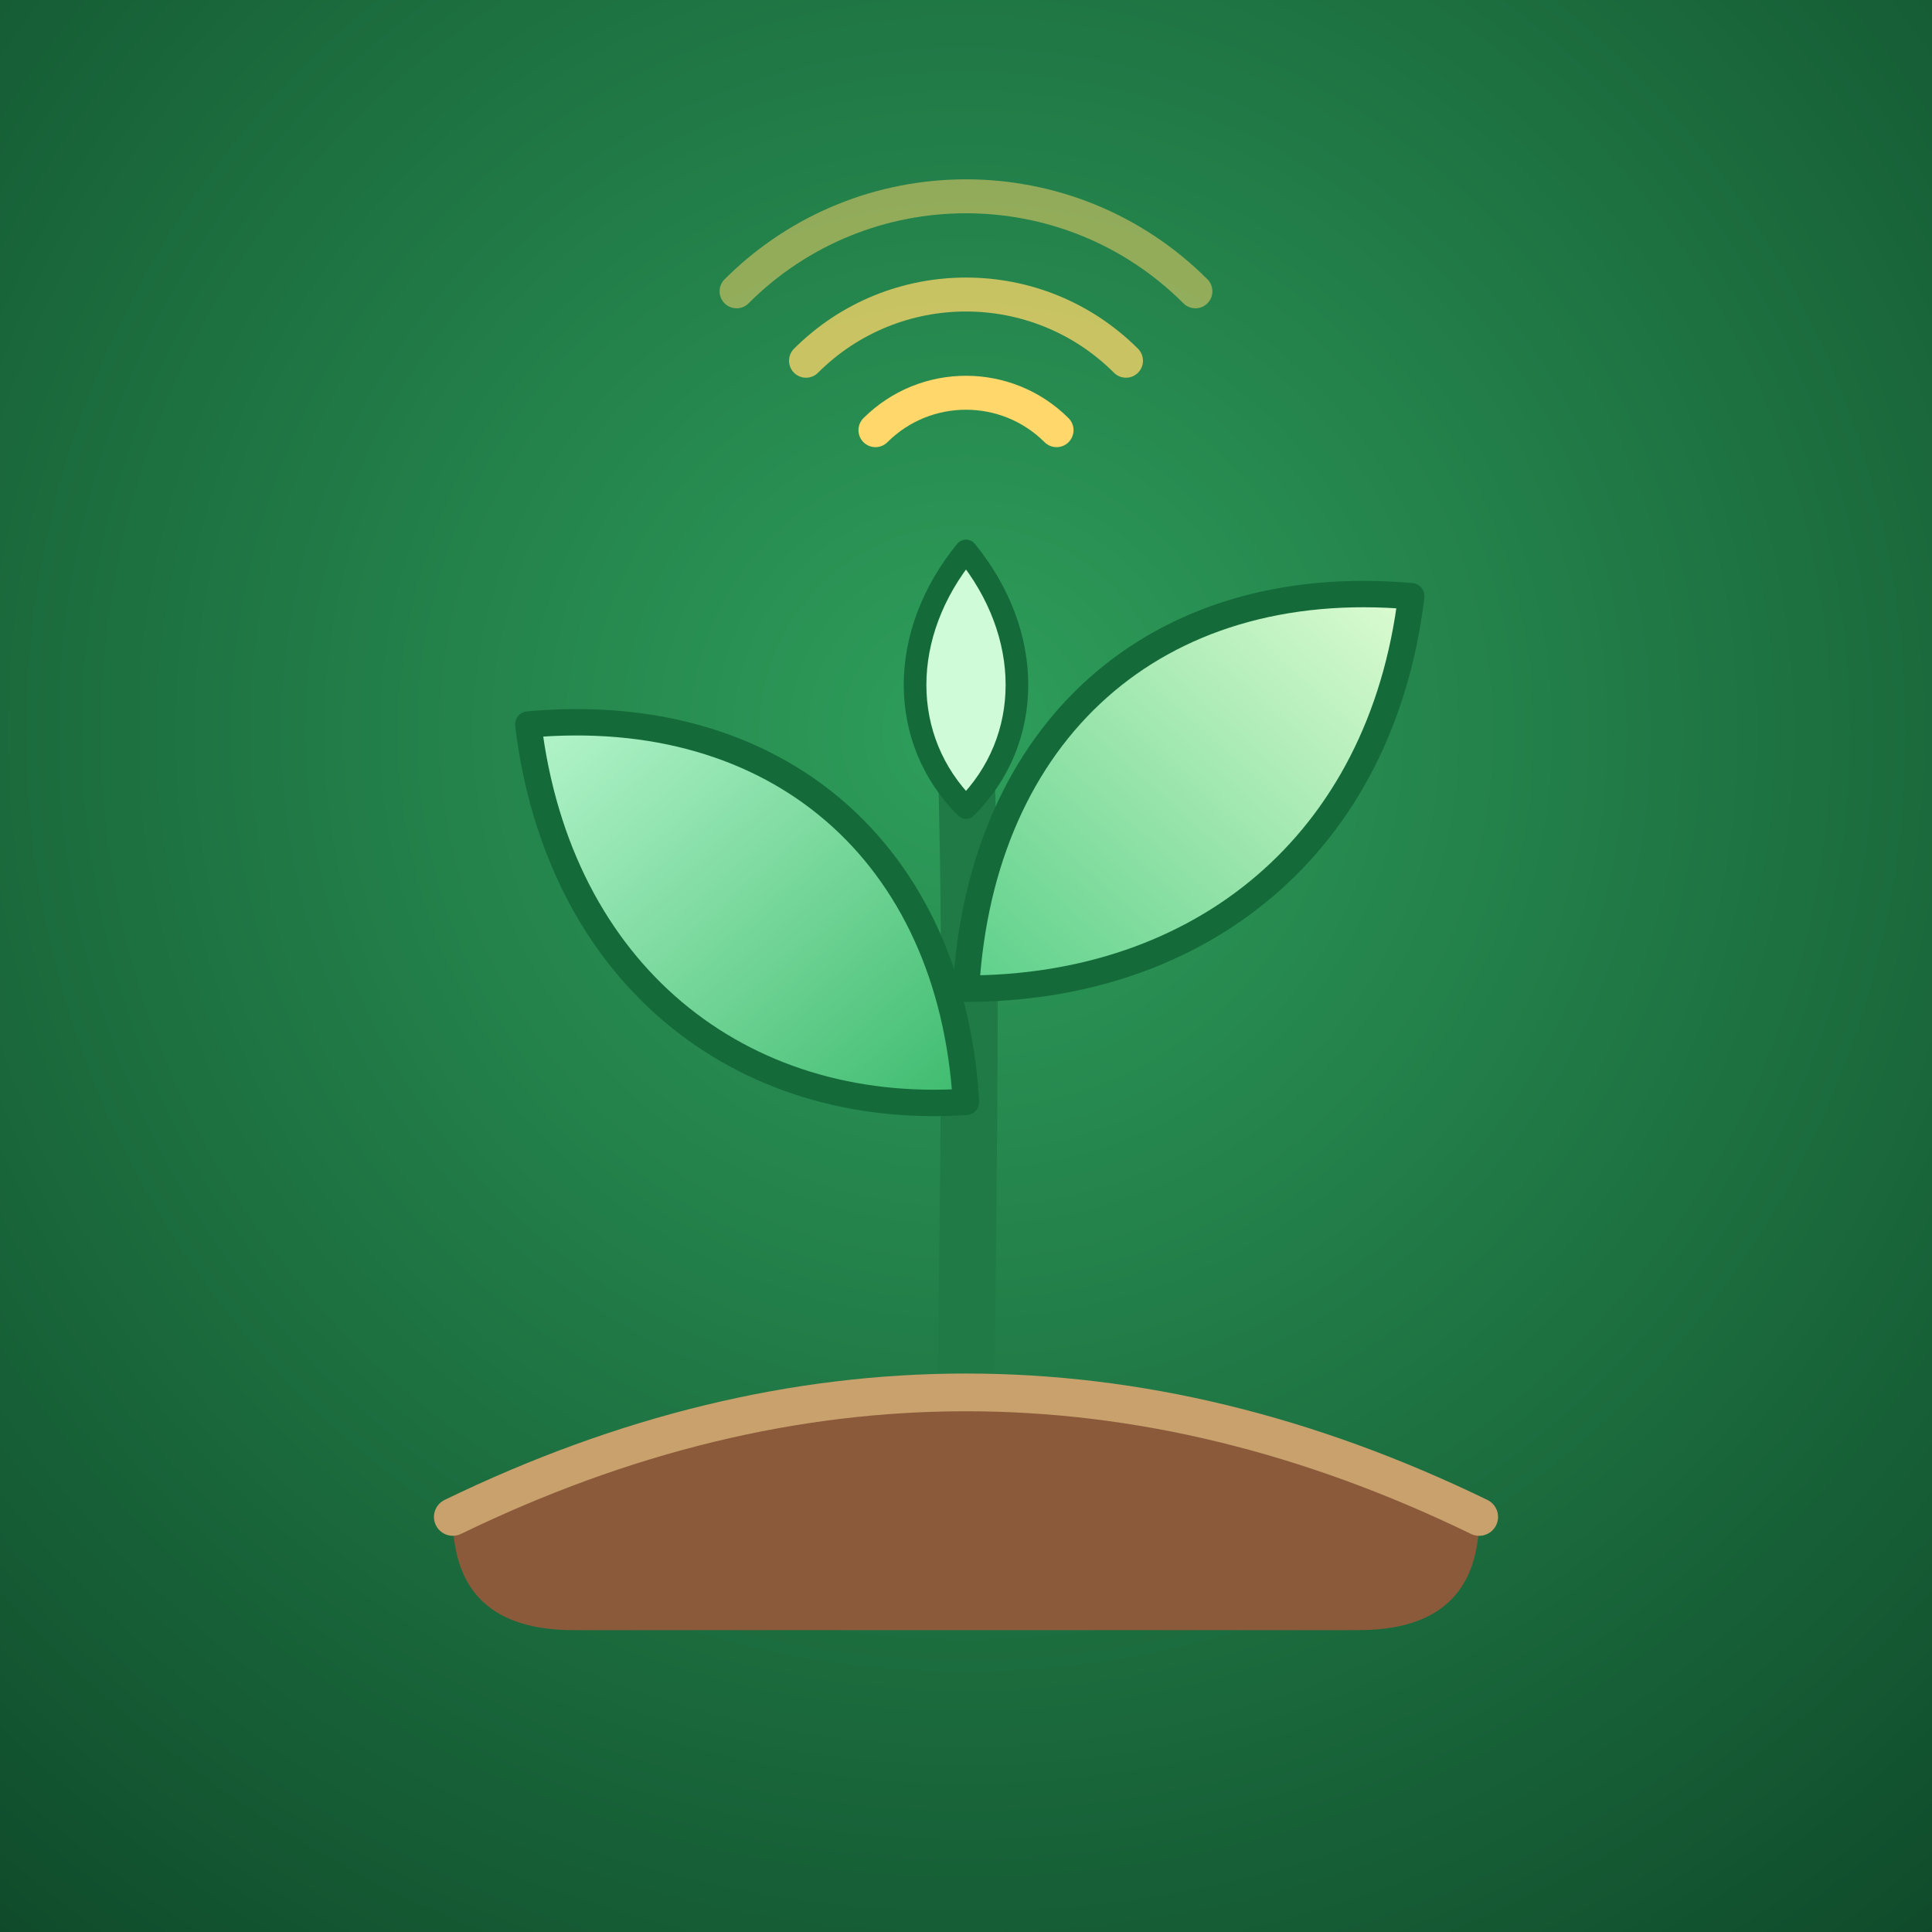
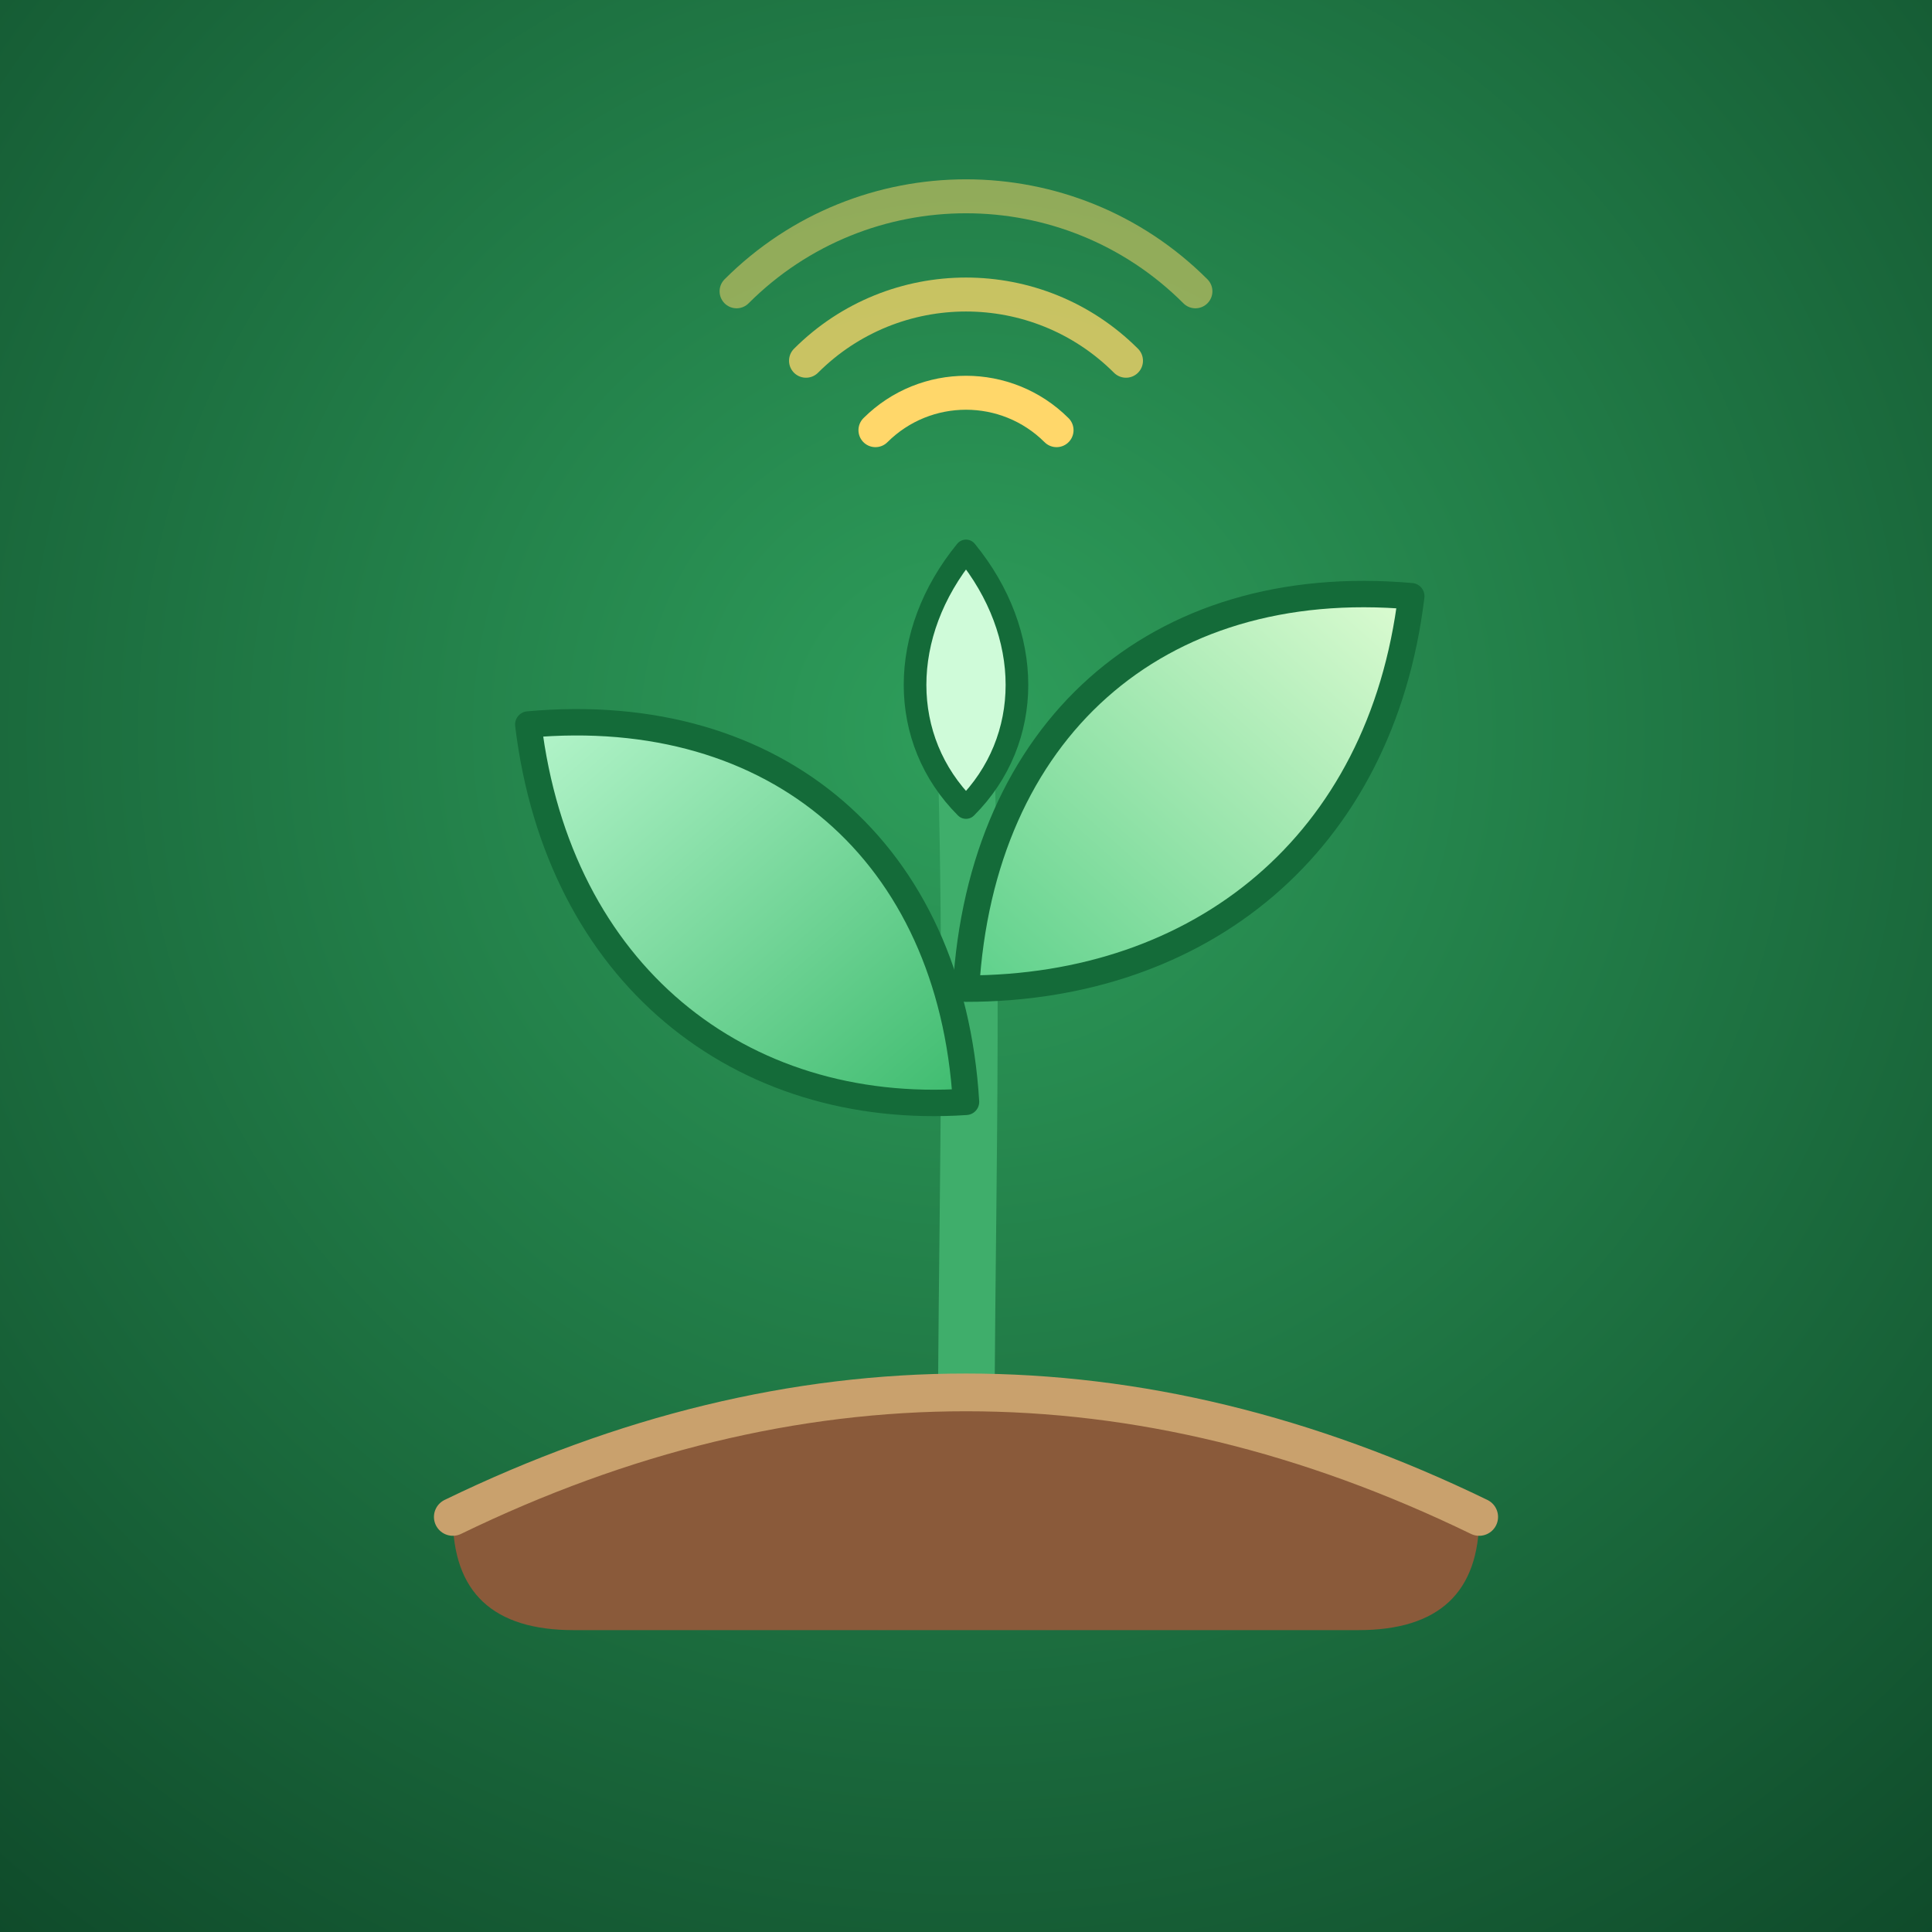
<svg xmlns="http://www.w3.org/2000/svg" viewBox="0 0 512 512">
  <defs>
    <radialGradient id="fbg" cx=".5" cy=".38" r=".85">
      <stop offset="0" stop-color="#2E9E5B" />
      <stop offset="1" stop-color="#0D4527" />
    </radialGradient>
    <linearGradient id="fl1" x1="0" y1="0" x2="1" y2="1">
      <stop offset="0" stop-color="#B5F5CB" />
      <stop offset="1" stop-color="#3DBB6E" />
    </linearGradient>
    <linearGradient id="fl2" x1="1" y1="0" x2="0" y2="1">
      <stop offset="0" stop-color="#DDFCD2" />
      <stop offset="1" stop-color="#5CD08A" />
    </linearGradient>
  </defs>
  <rect width="512" height="512" fill="url(#fbg)" />
  <g transform="translate(0,0)">
-     <path d="M256 392 C256 330 258 270 256 200" stroke="#1F7A45" stroke-width="15" stroke-linecap="round" fill="none" />
+     <path d="M256 392 C256 330 258 270 256 200" stroke="#3FAE6B" stroke-width="15" stroke-linecap="round" fill="none" />
    <path d="M256 292 C196 296 148 258 140 192 C206 186 252 226 256 292 Z" fill="url(#fl1)" stroke="#146B39" stroke-width="7" stroke-linejoin="round" />
    <path d="M256 262 C318 262 366 224 374 158 C306 152 260 194 256 262 Z" fill="url(#fl2)" stroke="#146B39" stroke-width="7" stroke-linejoin="round" />
    <path d="M256 214 C238 196 238 168 256 146 C274 168 274 196 256 214 Z" fill="#CFFBD9" stroke="#146B39" stroke-width="6" stroke-linejoin="round" />
  </g>
  <path d="M232.0 114.0 A34 34 0 0 1 280.0 114.0" stroke="#FFD76A" stroke-opacity="1" stroke-width="9" stroke-linecap="round" fill="none" />
  <path d="M213.6 95.6 A60 60 0 0 1 298.4 95.6" stroke="#FFD76A" stroke-opacity="0.75" stroke-width="9" stroke-linecap="round" fill="none" />
  <path d="M195.2 77.2 A86 86 0 0 1 316.8 77.2" stroke="#FFD76A" stroke-opacity="0.5" stroke-width="9" stroke-linecap="round" fill="none" />
  <path d="M120 402 Q256 336 392 402 Q392 432 360 432 H152 Q120 432 120 402 Z" fill="#8A5A3A" />
  <path d="M120 402 Q256 336 392 402" stroke="#C9A16D" stroke-width="10" fill="none" stroke-linecap="round" />
</svg>
